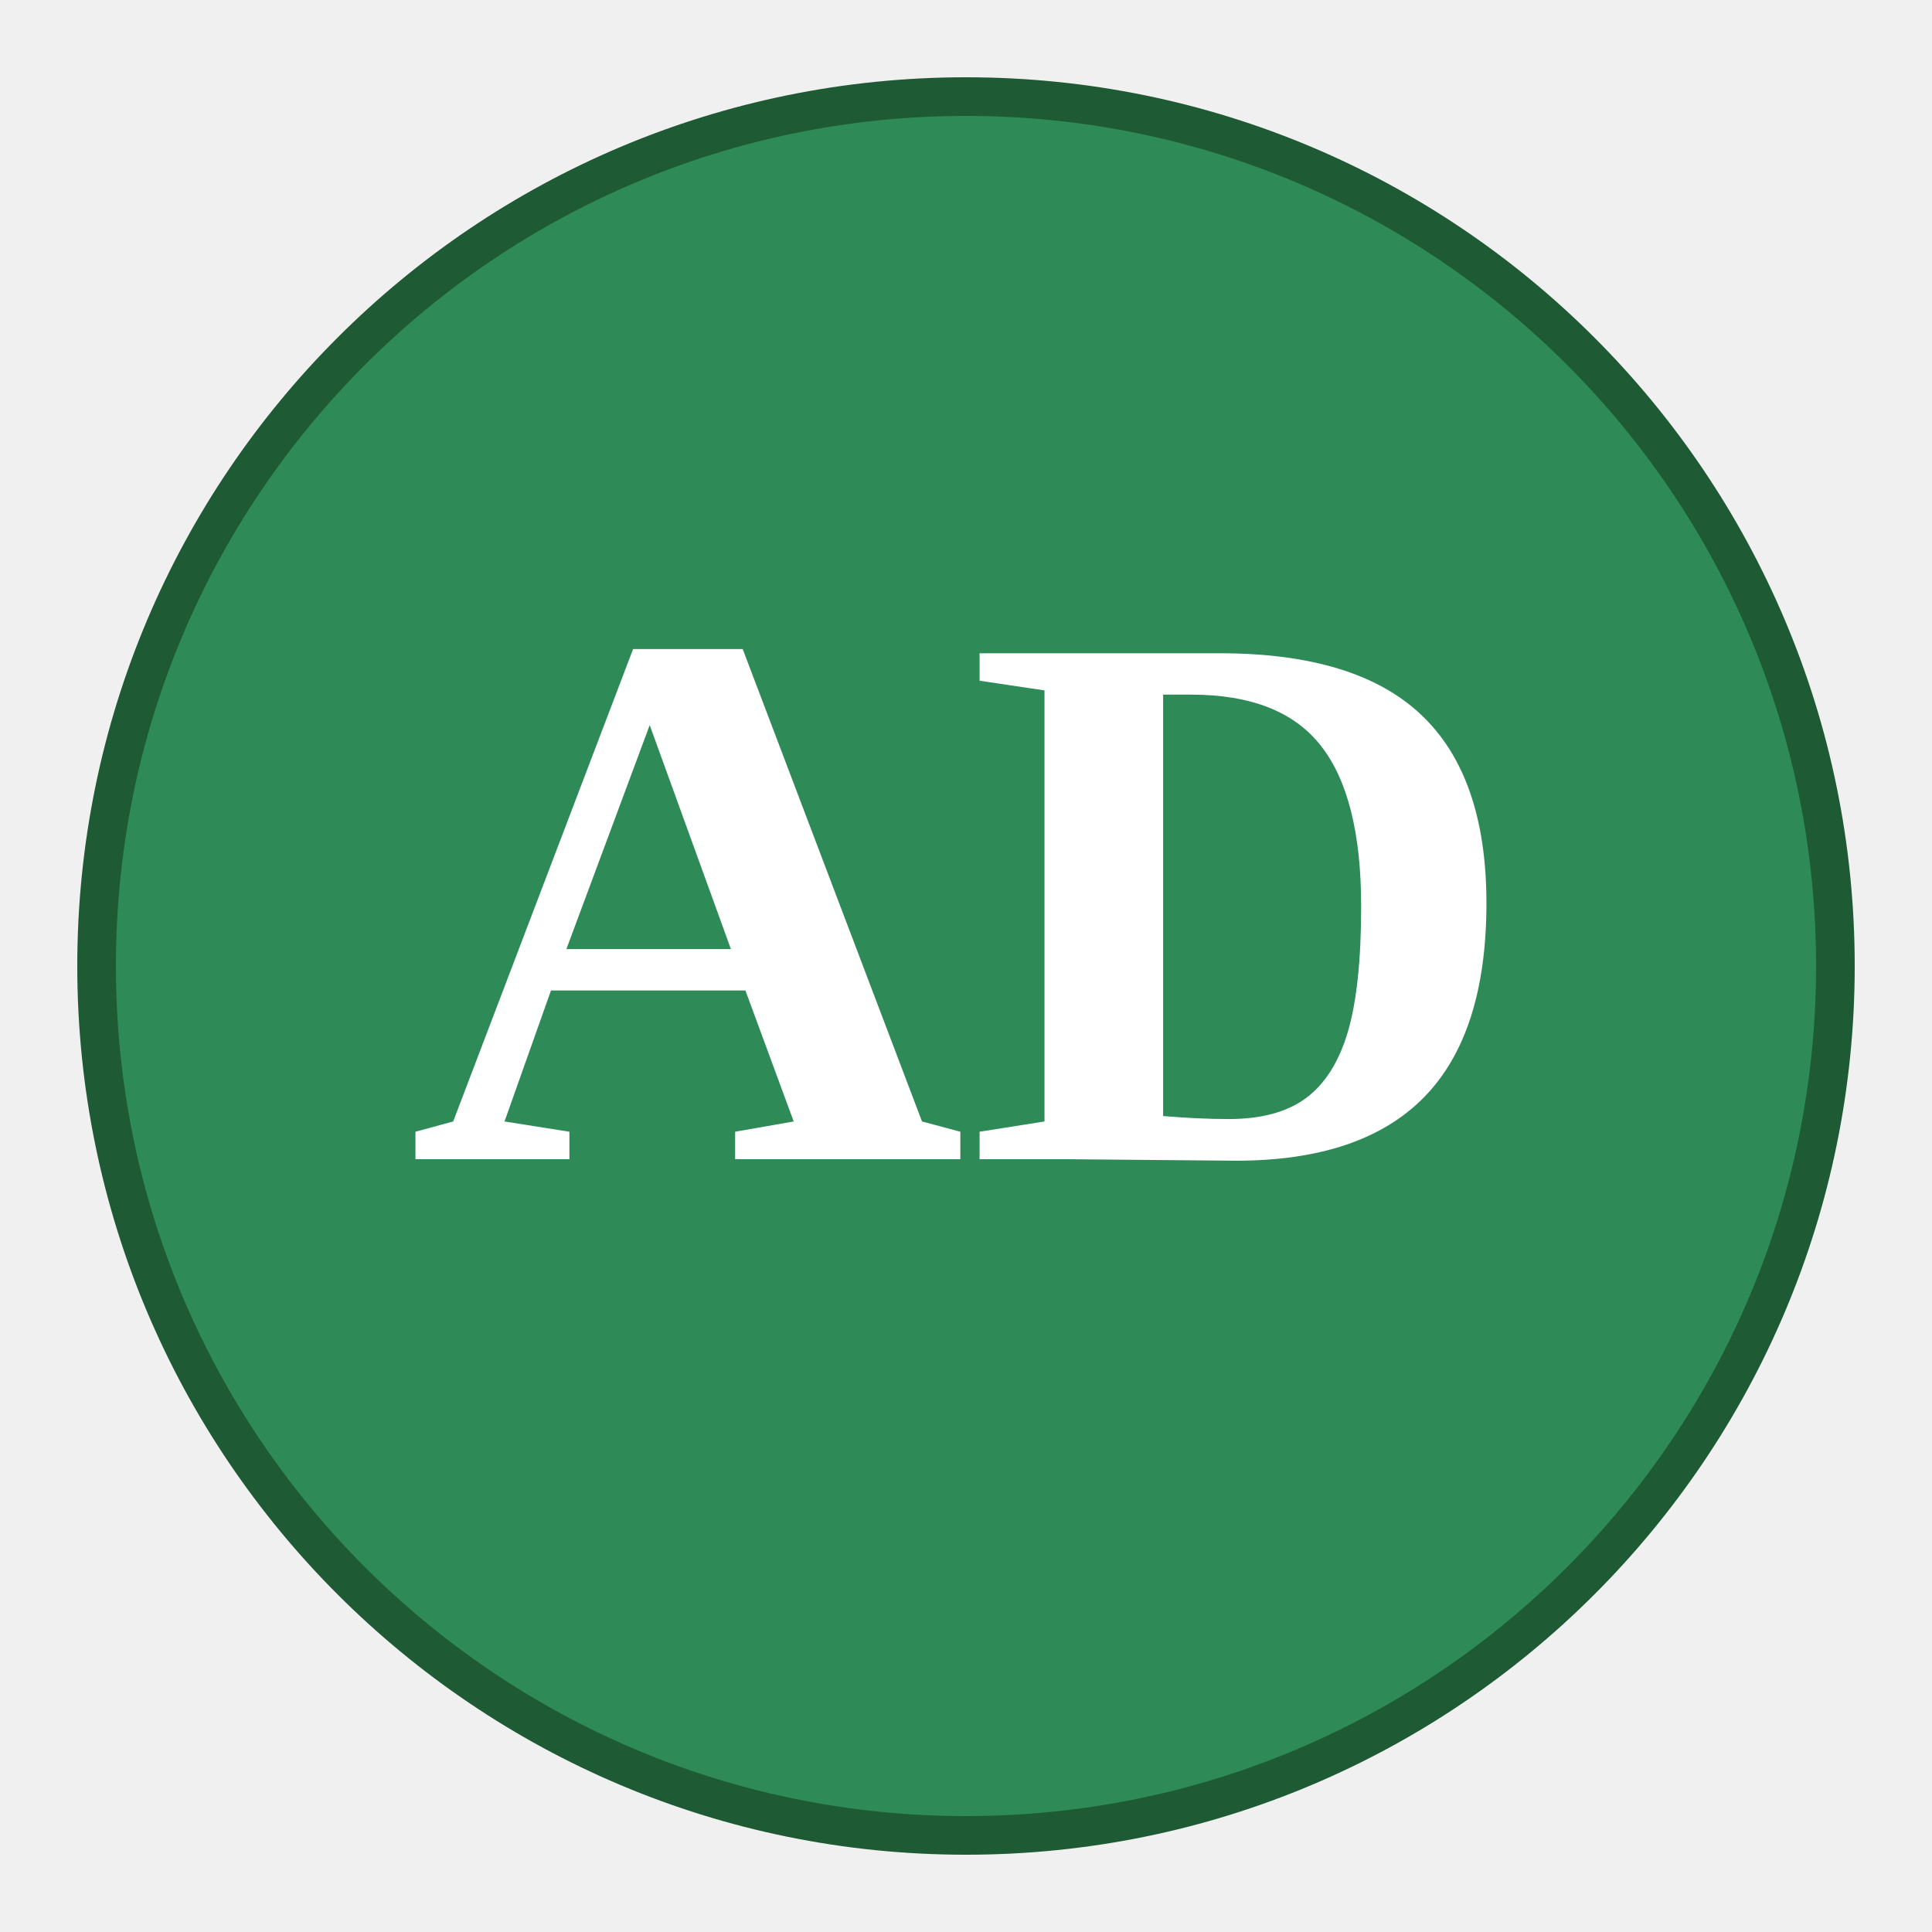
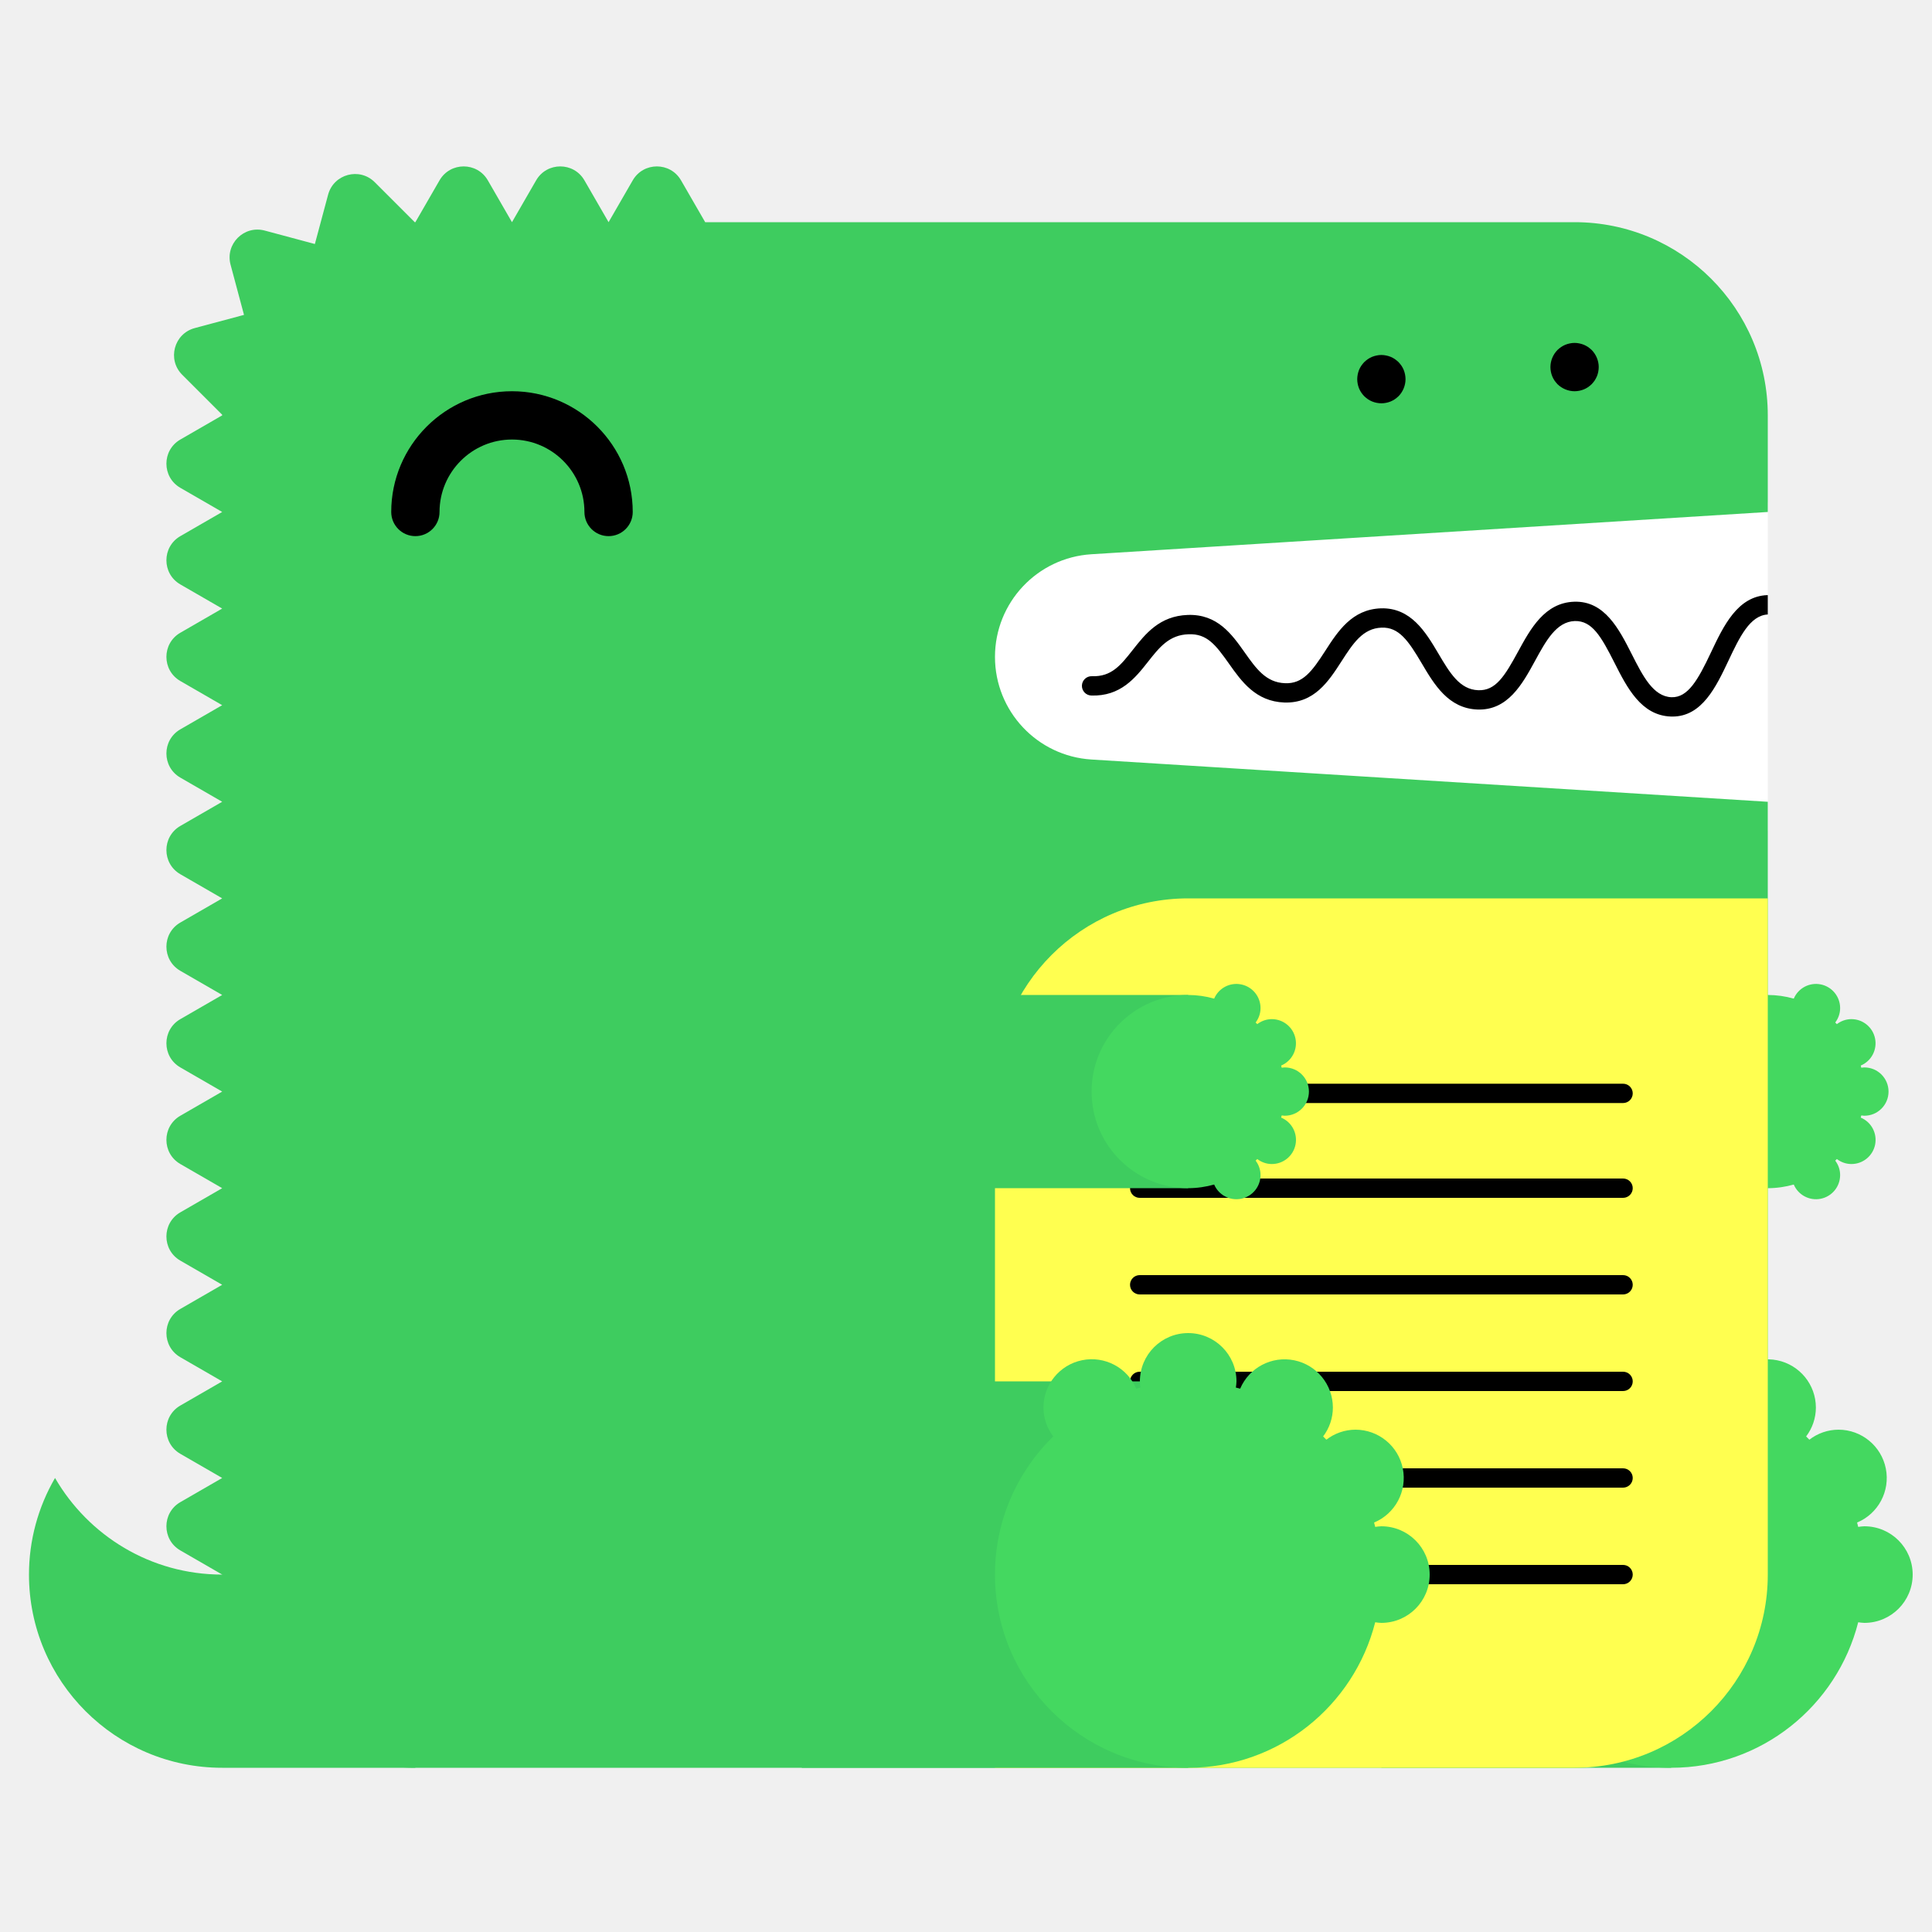
- <svg xmlns="http://www.w3.org/2000/svg" viewBox="0 0 100 100">
-   <circle cx="50" cy="50" r="45" fill="#2e8b57" stroke="#1e5a33" stroke-width="2" />
-   <text x="50" y="60" font-size="40" font-weight="bold" fill="white" text-anchor="middle">AD</text>
+ <svg xmlns="http://www.w3.org/2000/svg" width="200" height="200" viewBox="0 0 200 200">
+   <g fill="none" fill-rule="evenodd">
+     <path fill="#FFF" d="M99 52h84v34H99z" />
+     <path d="M23 163c-7.398 0-13.843-4.027-17.303-10A19.886 19.886 0 0 0 3 163c0 11.046 8.954 20 20 20h20v-20H23z" fill="#3ECC5F" />
+     <path d="M112.98 57.376L183 53V43c0-11.046-8.954-20-20-20H73l-2.5-4.33c-1.112-1.925-3.889-1.925-5 0L63 23l-2.5-4.33c-1.111-1.925-3.889-1.925-5 0L53 23l-2.5-4.33c-1.111-1.925-3.889-1.925-5 0L43 23c-.022 0-.042.003-.065.003l-4.142-4.141c-1.57-1.571-4.252-.853-4.828 1.294l-1.369 5.104-5.192-1.392c-2.148-.575-4.111 1.389-3.535 3.536l1.39 5.193-5.102 1.367c-2.148.576-2.867 3.259-1.296 4.83l4.142 4.142c0 .021-.003.042-.003.064l-4.33 2.5c-1.925 1.111-1.925 3.889 0 5L23 53l-4.33 2.5c-1.925 1.111-1.925 3.889 0 5L23 63l-4.33 2.5c-1.925 1.111-1.925 3.889 0 5L23 73l-4.33 2.5c-1.925 1.111-1.925 3.889 0 5L23 83l-4.33 2.5c-1.925 1.111-1.925 3.889 0 5L23 93l-4.33 2.5c-1.925 1.111-1.925 3.889 0 5L23 103l-4.33 2.5c-1.925 1.111-1.925 3.889 0 5L23 113l-4.33 2.5c-1.925 1.111-1.925 3.889 0 5L23 123l-4.33 2.5c-1.925 1.111-1.925 3.889 0 5L23 133l-4.33 2.5c-1.925 1.111-1.925 3.889 0 5L23 143l-4.33 2.5c-1.925 1.111-1.925 3.889 0 5L23 153l-4.33 2.5c-1.925 1.111-1.925 3.889 0 5L23 163c0 11.046 8.954 20 20 20h120c11.046 0 20-8.954 20-20V83l-70.02-4.376A10.645 10.645 0 0 1 103 68c0-5.621 4.37-10.273 9.98-10.624" fill="#3ECC5F" />
+     <path fill="#3ECC5F" d="M143 183h30v-40h-30z" />
+     <path d="M193 158c-.219 0-.428.037-.639.064-.038-.15-.074-.301-.116-.451A5 5 0 0 0 190.32 148a4.96 4.96 0 0 0-3.016 1.036 26.531 26.531 0 0 0-.335-.336 4.955 4.955 0 0 0 1.011-2.987 5 5 0 0 0-9.599-1.959c-.148-.042-.297-.077-.445-.115.027-.211.064-.42.064-.639a5 5 0 0 0-5-5 5 5 0 0 0-5 5c0 .219.037.428.064.639-.148.038-.297.073-.445.115a4.998 4.998 0 0 0-9.599 1.959c0 1.125.384 2.151 1.011 2.987-3.717 3.632-6.031 8.693-6.031 14.3 0 11.046 8.954 20 20 20 9.339 0 17.16-6.41 19.361-15.064.211.027.42.064.639.064a5 5 0 0 0 5-5 5 5 0 0 0-5-5" fill="#44D860" />
+     <path fill="#3ECC5F" d="M153 123h30v-20h-30z" />
+     <path d="M193 115.5a2.5 2.5 0 1 0 0-5c-.109 0-.214.019-.319.032-.02-.075-.037-.15-.058-.225a2.501 2.501 0 0 0-.963-4.807c-.569 0-1.088.197-1.508.518a6.653 6.653 0 0 0-.168-.168c.314-.417.506-.931.506-1.494a2.5 2.5 0 0 0-4.8-.979A9.987 9.987 0 0 0 183 103c-5.522 0-10 4.478-10 10s4.478 10 10 10c.934 0 1.833-.138 2.69-.377a2.5 2.5 0 0 0 4.8-.979c0-.563-.192-1.077-.506-1.494.057-.055.113-.111.168-.168.42.321.939.518 1.508.518a2.5 2.5 0 0 0 .963-4.807c.021-.074.038-.15.058-.225.105.013.21.032.319.032" fill="#44D860" />
+     <path d="M63 55.5a2.5 2.5 0 0 1-2.5-2.5c0-4.136-3.364-7.5-7.5-7.5s-7.5 3.364-7.5 7.5a2.5 2.5 0 1 1-5 0c0-6.893 5.607-12.5 12.5-12.5S65.5 46.107 65.5 53a2.5 2.5 0 0 1-2.5 2.5" fill="#000" />
+     <path d="M103 183h60c11.046 0 20-8.954 20-20V93h-60c-11.046 0-20 8.954-20 20v70z" fill="#FFFF50" />
+     <path d="M168.02 124h-50.04a1 1 0 1 1 0-2h50.04a1 1 0 1 1 0 2m0 20h-50.04a1 1 0 1 1 0-2h50.04a1 1 0 1 1 0 2m0 20h-50.04a1 1 0 1 1 0-2h50.04a1 1 0 1 1 0 2m0-49.814h-50.04a1 1 0 1 1 0-2h50.04a1 1 0 1 1 0 2m0 19.814h-50.04a1 1 0 1 1 0-2h50.04a1 1 0 1 1 0 2m0 20h-50.04a1 1 0 1 1 0-2h50.04a1 1 0 1 1 0 2M183 61.611c-.012 0-.022-.006-.034-.005-3.09.105-4.552 3.196-5.842 5.923-1.346 2.85-2.387 4.703-4.093 4.647-1.889-.068-2.969-2.202-4.113-4.46-1.314-2.594-2.814-5.536-5.963-5.426-3.046.104-4.513 2.794-5.807 5.167-1.377 2.528-2.314 4.065-4.121 3.994-1.927-.07-2.951-1.805-4.136-3.813-1.321-2.236-2.848-4.75-5.936-4.664-2.994.103-4.465 2.385-5.763 4.4-1.373 2.13-2.335 3.428-4.165 3.351-1.973-.07-2.992-1.51-4.171-3.177-1.324-1.873-2.816-3.993-5.895-3.89-2.928.1-4.399 1.97-5.696 3.618-1.232 1.564-2.194 2.802-4.229 2.724a1 1 0 0 0-.072 2c3.017.101 4.545-1.8 5.872-3.487 1.177-1.496 2.193-2.787 4.193-2.855 1.926-.082 2.829 1.115 4.195 3.045 1.297 1.834 2.769 3.914 5.731 4.021 3.103.104 4.596-2.215 5.918-4.267 1.182-1.834 2.202-3.417 4.15-3.484 1.793-.067 2.769 1.35 4.145 3.681 1.297 2.197 2.766 4.686 5.787 4.796 3.125.108 4.634-2.62 5.949-5.035 1.139-2.088 2.214-4.06 4.119-4.126 1.793-.042 2.728 1.595 4.111 4.33 1.292 2.553 2.757 5.445 5.825 5.556l.169.003c3.064 0 4.518-3.075 5.805-5.794 1.139-2.41 2.217-4.68 4.067-4.773v-2z" fill="#000" />
+     <path fill="#3ECC5F" d="M83 183h40v-40H83z" />
+     <path d="M143 158c-.219 0-.428.037-.639.064-.038-.15-.074-.301-.116-.451A5 5 0 0 0 140.32 148a4.96 4.96 0 0 0-3.016 1.036 26.531 26.531 0 0 0-.335-.336 4.955 4.955 0 0 0 1.011-2.987 5 5 0 0 0-9.599-1.959c-.148-.042-.297-.077-.445-.115.027-.211.064-.42.064-.639a5 5 0 0 0-5-5 5 5 0 0 0-5 5c0 .219.037.428.064.639-.148.038-.297.073-.445.115a4.998 4.998 0 0 0-9.599 1.959c0 1.125.384 2.151 1.011 2.987-3.717 3.632-6.031 8.693-6.031 14.3 0 11.046 8.954 20 20 20 9.339 0 17.16-6.41 19.361-15.064.211.027.42.064.639.064a5 5 0 0 0 5-5 5 5 0 0 0-5-5" fill="#44D860" />
+     <path fill="#3ECC5F" d="M83 123h40v-20H83z" />
+     <path d="M133 115.5a2.5 2.5 0 1 0 0-5c-.109 0-.214.019-.319.032-.02-.075-.037-.15-.058-.225a2.501 2.501 0 0 0-.963-4.807c-.569 0-1.088.197-1.508.518a6.653 6.653 0 0 0-.168-.168c.314-.417.506-.931.506-1.494a2.5 2.5 0 0 0-4.8-.979A9.987 9.987 0 0 0 123 103c-5.522 0-10 4.478-10 10s4.478 10 10 10c.934 0 1.833-.138 2.69-.377a2.5 2.5 0 0 0 4.8-.979c0-.563-.192-1.077-.506-1.494.057-.055.113-.111.168-.168.42.321.939.518 1.508.518a2.5 2.5 0 0 0 .963-4.807c.021-.074.038-.15.058-.225.105.013.21.032.319.032" fill="#44D860" />
+     <path d="M143 41.75c-.16 0-.33-.02-.49-.05a2.52 2.52 0 0 1-.47-.14c-.15-.06-.29-.14-.431-.23-.13-.09-.259-.2-.38-.31-.109-.12-.219-.24-.309-.38s-.17-.28-.231-.43a2.619 2.619 0 0 1-.189-.96c0-.16.02-.33.05-.49.03-.16.08-.31.139-.47.061-.15.141-.29.231-.43.09-.13.2-.26.309-.38.121-.11.25-.22.38-.31.141-.09.281-.17.431-.23.149-.06.31-.11.47-.14.32-.07.65-.07.98 0 .159.03.32.08.47.14.149.06.29.14.43.23.13.09.259.2.38.31.11.12.22.25.31.38.09.14.17.28.23.43.06.16.11.31.14.47.029.16.05.33.05.49 0 .66-.271 1.31-.73 1.77-.121.11-.25.22-.38.31-.14.09-.281.17-.43.23a2.565 2.565 0 0 1-.96.19m20-1.25c-.66 0-1.3-.27-1.771-.73a3.802 3.802 0 0 1-.309-.38c-.09-.14-.17-.28-.231-.43a2.619 2.619 0 0 1-.189-.96c0-.66.27-1.3.729-1.77.121-.11.25-.22.38-.31.141-.09.281-.17.431-.23.149-.06.31-.11.47-.14.32-.07.66-.07.98 0 .159.03.32.08.47.14.149.06.29.14.43.23.13.09.259.2.38.31.459.47.73 1.11.73 1.77 0 .16-.021.33-.05.49-.03.16-.08.32-.14.47-.07.15-.14.29-.23.43-.09.13-.2.26-.31.38-.121.11-.25.22-.38.31-.14.09-.281.17-.43.23a2.565 2.565 0 0 1-.96.19" fill="#000" />
+   </g>
</svg>
